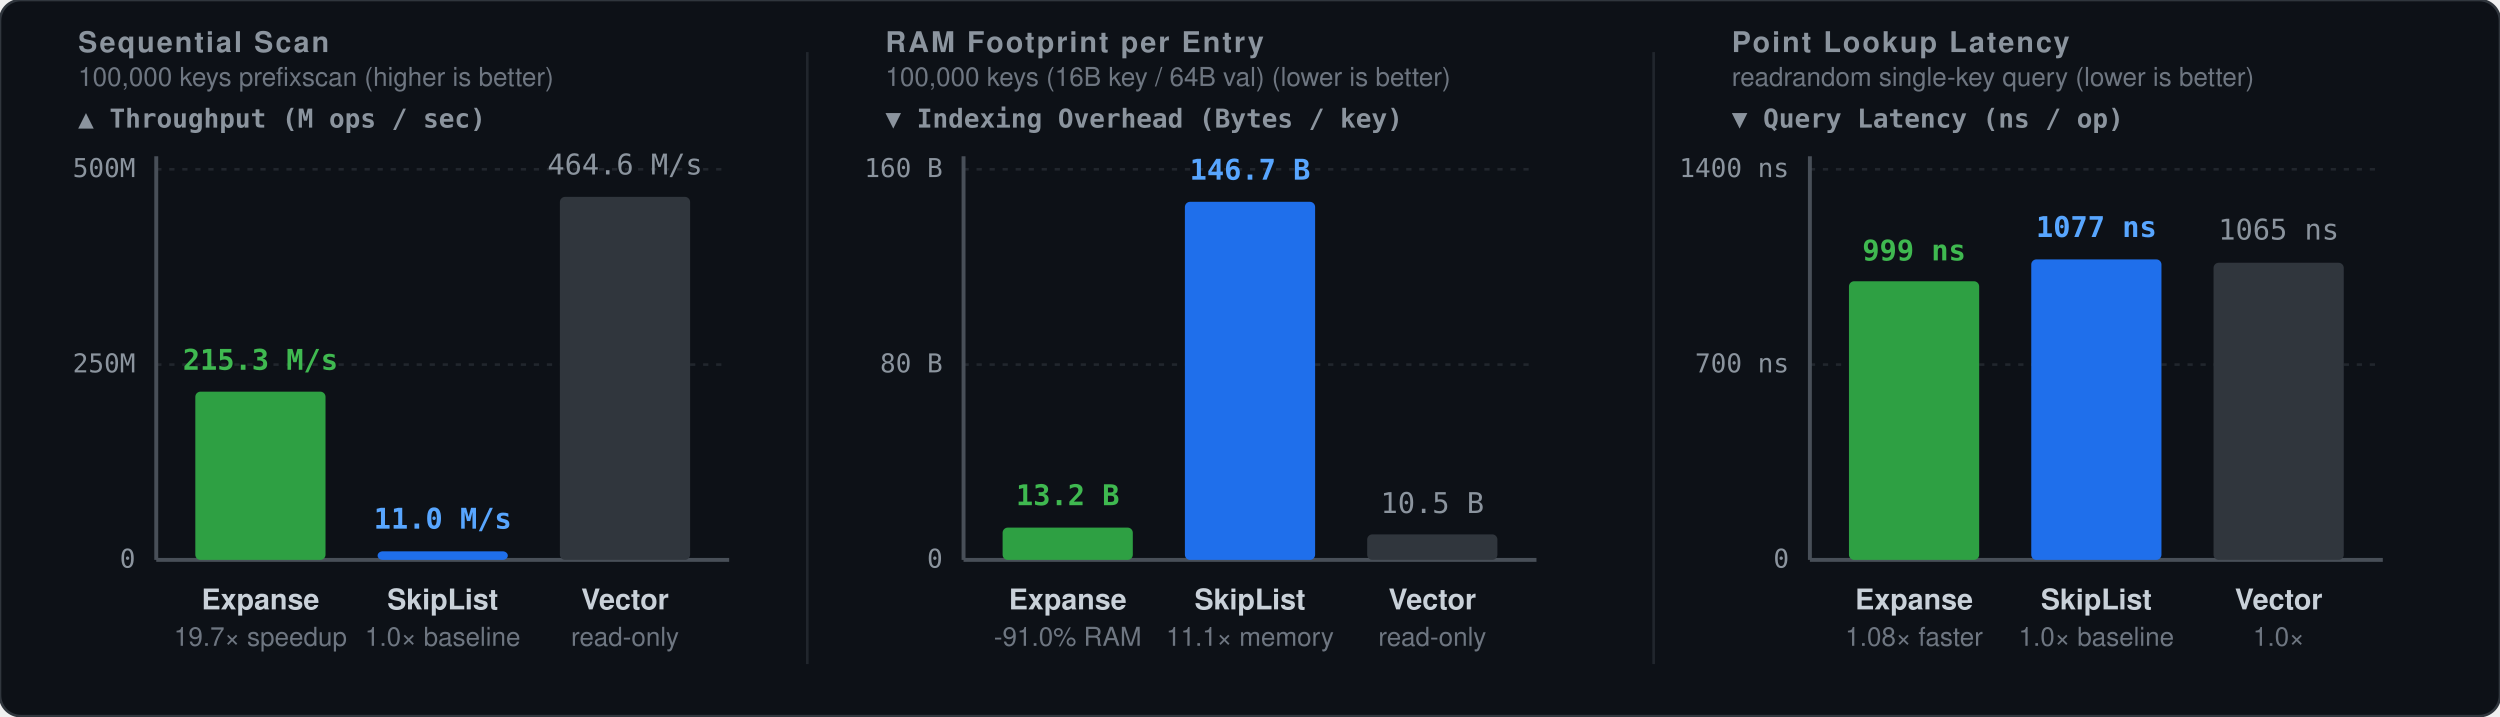
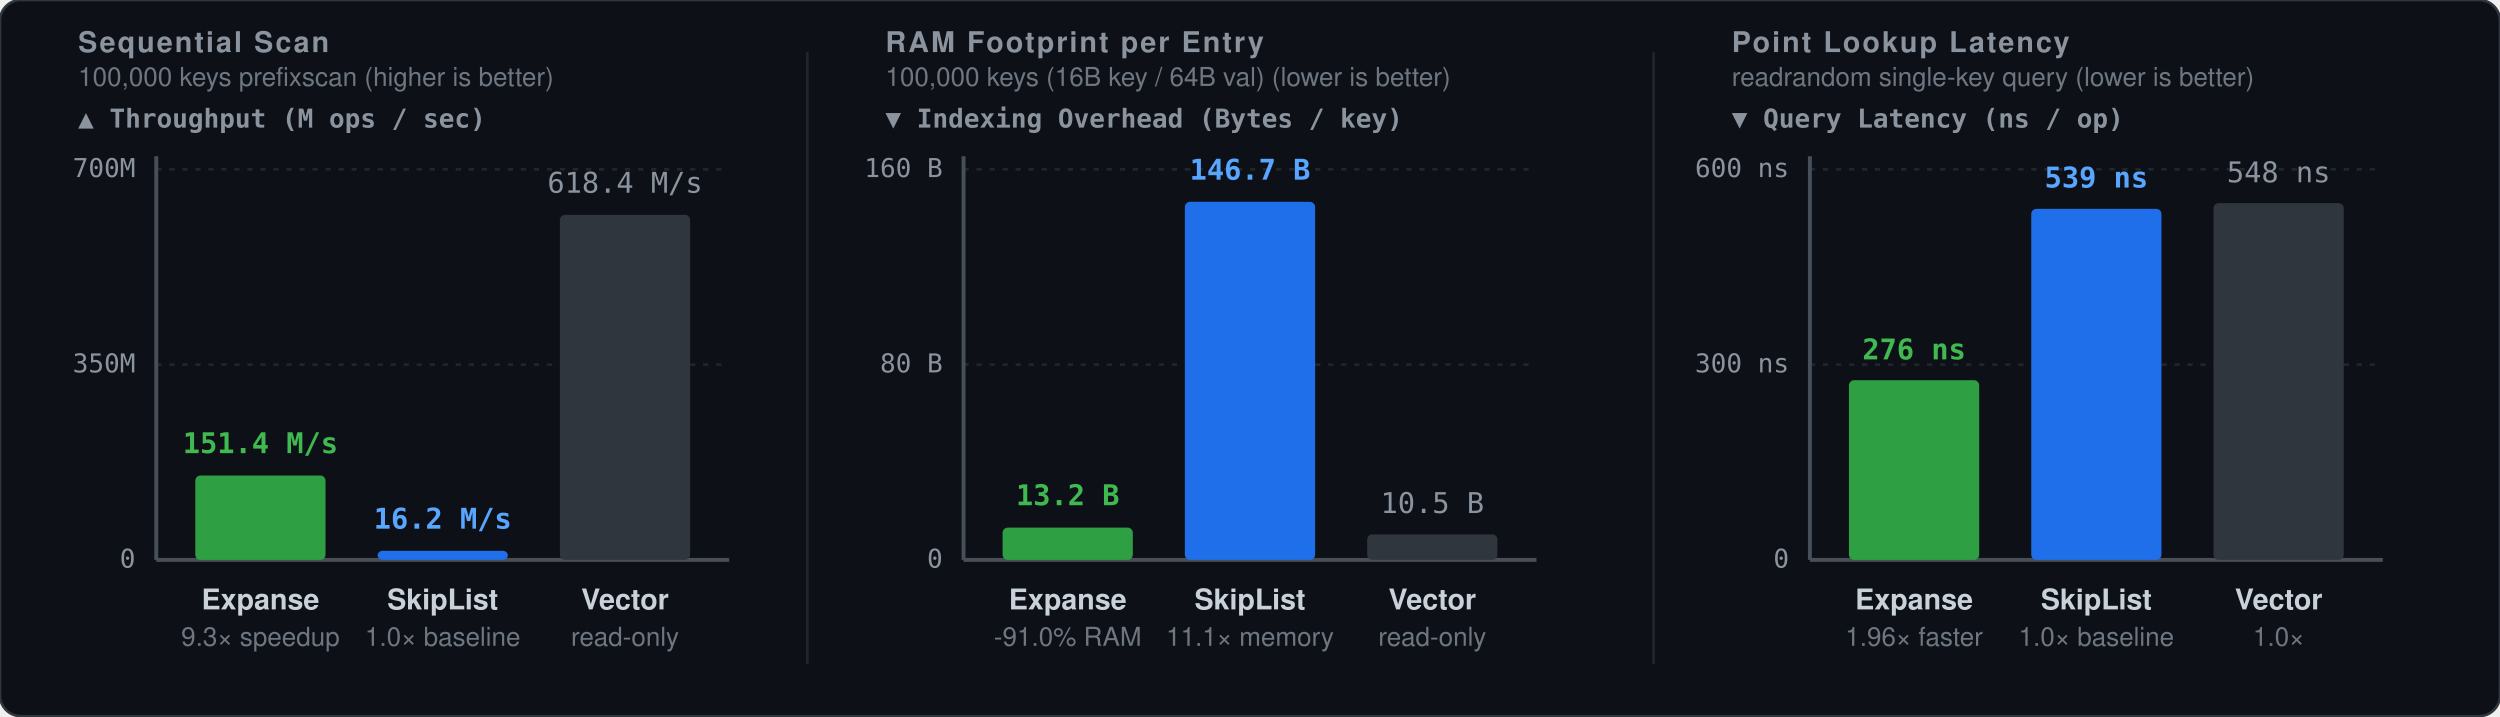
<svg xmlns="http://www.w3.org/2000/svg" viewBox="0 0 960 275" width="100%" height="100%">
  <defs>
    <style>
      .bg { fill: #0d1117; }
      .border { stroke: #30363d; stroke-width: 1px; fill: none; }
      .grid { stroke: #21262d; stroke-width: 1px; stroke-dasharray: 2,3; }
      .axis { stroke: #484f58; stroke-width: 1.5px; }
      .divider { stroke: #21262d; stroke-width: 1px; }
      
      .t-chart-title { font-family: -apple-system, BlinkMacSystemFont, "Segoe UI", Helvetica, Arial, sans-serif; font-size: 11px; font-weight: 700; letter-spacing: 0.8px; fill: #8b949e; text-transform: uppercase; }
      .t-chart-sub { font-family: -apple-system, BlinkMacSystemFont, "Segoe UI", Helvetica, Arial, sans-serif; font-size: 10px; fill: #6e7681; }
      .t-unit-header { font-family: ui-monospace, SFMono-Regular, Menlo, monospace; font-size: 10px; font-weight: 600; fill: #8b949e; }
      .t-axis-label { font-family: ui-monospace, SFMono-Regular, Menlo, monospace; font-size: 10px; fill: #8b949e; }
      .t-bar-label { font-family: -apple-system, BlinkMacSystemFont, "Segoe UI", Helvetica, Arial, sans-serif; font-size: 11px; font-weight: 600; fill: #c9d1d9; }
      
      .t-val-accent { font-family: ui-monospace, SFMono-Regular, Menlo, monospace; font-size: 11px; font-weight: 700; fill: #3fb950; text-anchor: middle; }
      .t-val-muted { font-family: ui-monospace, SFMono-Regular, Menlo, monospace; font-size: 11px; font-weight: 500; fill: #8b949e; text-anchor: middle; }
      .t-val-blue { font-family: ui-monospace, SFMono-Regular, Menlo, monospace; font-size: 11px; font-weight: 600; fill: #58a6ff; text-anchor: middle; }

      .b-expanse { fill: #2ea043; }
      .b-rocksdb { fill: #1f6feb; }
      .b-other { fill: #30363d; }

      @media (prefers-color-scheme: dark) {
        .bg { fill: #0d1117; }
        .border { stroke: #30363d; }
        .grid { stroke: #21262d; }
        .axis { stroke: #484f58; }
        .divider { stroke: #21262d; }
        .t-chart-title { fill: #8b949e; }
        .t-chart-sub { fill: #6e7681; }
        .t-unit-header { fill: #8b949e; }
        .t-axis-label { fill: #8b949e; }
        .t-bar-label { fill: #c9d1d9; }
        .t-val-accent { fill: #3fb950; }
        .t-val-blue { fill: #58a6ff; }
        .t-val-muted { fill: #8b949e; }
        .b-expanse { fill: #2ea043; }
        .b-rocksdb { fill: #1f6feb; }
        .b-other { fill: #30363d; }
      }

      @media (prefers-color-scheme: light) {
        .bg { fill: #ffffff; }
        .border { stroke: #d0d7de; }
        .grid { stroke: #eaeef2; }
        .axis { stroke: #afb8c1; }
        .divider { stroke: #eaeef2; }
        .t-chart-title { fill: #57606a; }
        .t-chart-sub { fill: #8c959f; }
        .t-unit-header { fill: #57606a; }
        .t-axis-label { fill: #57606a; }
        .t-bar-label { fill: #1f2328; }
        .t-val-accent { fill: #1a7f37; }
        .t-val-blue { fill: #0969da; }
        .t-val-muted { fill: #656d76; }
        .b-expanse { fill: #1a7f37; }
        .b-rocksdb { fill: #0969da; }
        .b-other { fill: #d0d7de; }
      }

      [data-theme="dark"] .bg, :root[data-theme="dark"] .bg { fill: #0d1117; }
      [data-theme="dark"] .border, :root[data-theme="dark"] .border { stroke: #30363d; }
      [data-theme="dark"] .grid, :root[data-theme="dark"] .grid { stroke: #21262d; }
      [data-theme="dark"] .axis, :root[data-theme="dark"] .axis { stroke: #484f58; }
      [data-theme="dark"] .divider, :root[data-theme="dark"] .divider { stroke: #21262d; }
      [data-theme="dark"] .t-chart-title, :root[data-theme="dark"] .t-chart-title { fill: #8b949e; }
      [data-theme="dark"] .t-chart-sub, :root[data-theme="dark"] .t-chart-sub { fill: #6e7681; }
      [data-theme="dark"] .t-unit-header, :root[data-theme="dark"] .t-unit-header { fill: #8b949e; }
      [data-theme="dark"] .t-axis-label, :root[data-theme="dark"] .t-axis-label { fill: #8b949e; }
      [data-theme="dark"] .t-bar-label, :root[data-theme="dark"] .t-bar-label { fill: #c9d1d9; }
      [data-theme="dark"] .t-val-accent, :root[data-theme="dark"] .t-val-accent { fill: #3fb950; }
      [data-theme="dark"] .t-val-blue, :root[data-theme="dark"] .t-val-blue { fill: #58a6ff; }
      [data-theme="dark"] .t-val-muted, :root[data-theme="dark"] .t-val-muted { fill: #8b949e; }
      [data-theme="dark"] .b-expanse, :root[data-theme="dark"] .b-expanse { fill: #2ea043; }
      [data-theme="dark"] .b-rocksdb, :root[data-theme="dark"] .b-rocksdb { fill: #1f6feb; }
      [data-theme="dark"] .b-other, :root[data-theme="dark"] .b-other { fill: #30363d; }

      [data-theme="light"] .bg, :root[data-theme="light"] .bg { fill: #ffffff; }
      [data-theme="light"] .border, :root[data-theme="light"] .border { stroke: #d0d7de; }
      [data-theme="light"] .grid, :root[data-theme="light"] .grid { stroke: #eaeef2; }
      [data-theme="light"] .axis, :root[data-theme="light"] .axis { stroke: #afb8c1; }
      [data-theme="light"] .divider, :root[data-theme="light"] .divider { stroke: #eaeef2; }
      [data-theme="light"] .t-chart-title, :root[data-theme="light"] .t-chart-title { fill: #57606a; }
      [data-theme="light"] .t-chart-sub, :root[data-theme="light"] .t-chart-sub { fill: #8c959f; }
      [data-theme="light"] .t-unit-header, :root[data-theme="light"] .t-unit-header { fill: #57606a; }
      [data-theme="light"] .t-axis-label, :root[data-theme="light"] .t-axis-label { fill: #57606a; }
      [data-theme="light"] .t-bar-label, :root[data-theme="light"] .t-bar-label { fill: #1f2328; }
      [data-theme="light"] .t-val-accent, :root[data-theme="light"] .t-val-accent { fill: #1a7f37; }
      [data-theme="light"] .t-val-blue, :root[data-theme="light"] .t-val-blue { fill: #0969da; }
      [data-theme="light"] .t-val-muted, :root[data-theme="light"] .t-val-muted { fill: #656d76; }
      [data-theme="light"] .b-expanse, :root[data-theme="light"] .b-expanse { fill: #1a7f37; }
      [data-theme="light"] .b-rocksdb, :root[data-theme="light"] .b-rocksdb { fill: #0969da; }
      [data-theme="light"] .b-other, :root[data-theme="light"] .b-other { fill: #d0d7de; }
    </style>
  </defs>
  <rect width="100%" height="100%" class="bg" rx="8" />
  <rect width="100%" height="100%" class="border" rx="8" />
  <g transform="translate(30, 20)">
    <text x="0" y="0" class="t-chart-title">Sequential Scan</text>
    <text x="0" y="13" class="t-chart-sub">100,000 keys prefixscan (higher is better)</text>
    <text x="0" y="29" class="t-unit-header">▲ Throughput (M ops / sec)</text>
    <line x1="30" y1="45" x2="250" y2="45" class="grid" />
-     <text x="22" y="48" class="t-axis-label" text-anchor="end">500M</text>
+     <text x="22" y="48" class="t-axis-label" text-anchor="end">700M</text>
    <line x1="30" y1="120" x2="250" y2="120" class="grid" />
-     <text x="22" y="123" class="t-axis-label" text-anchor="end">250M</text>
+     <text x="22" y="123" class="t-axis-label" text-anchor="end">350M</text>
    <line x1="30" y1="195" x2="250" y2="195" class="axis" />
    <text x="22" y="198" class="t-axis-label" text-anchor="end">0</text>
    <line x1="30" y1="40" x2="30" y2="195" class="axis" />
-     <rect x="45" y="130.4" width="50" height="64.6" class="b-expanse" rx="2" />
-     <text x="70" y="122" class="t-val-accent">215.3 M/s</text>
+     <rect x="45" y="162.6" width="50" height="32.4" class="b-expanse" rx="2" />
+     <text x="70" y="154" class="t-val-accent">151.4 M/s</text>
    <text x="70" y="214" class="t-bar-label" text-anchor="middle">Expanse</text>
-     <text x="70" y="228" class="t-chart-sub" text-anchor="middle" fill="#3fb950">19.7× speedup</text>
-     <rect x="115" y="191.7" width="50" height="3.3" class="b-rocksdb" rx="2" />
-     <text x="140" y="183" class="t-val-blue">11.0 M/s</text>
+     <text x="70" y="228" class="t-chart-sub" text-anchor="middle" fill="#3fb950">9.3× speedup</text>
+     <rect x="115" y="191.5" width="50" height="3.5" class="b-rocksdb" rx="2" />
+     <text x="140" y="183" class="t-val-blue">16.2 M/s</text>
    <text x="140" y="214" class="t-bar-label" text-anchor="middle">SkipList</text>
    <text x="140" y="228" class="t-chart-sub" text-anchor="middle">1.0× baseline</text>
-     <rect x="185" y="55.6" width="50" height="139.4" class="b-other" rx="2" />
-     <text x="210" y="47" class="t-val-muted">464.6 M/s</text>
+     <rect x="185" y="62.5" width="50" height="132.5" class="b-other" rx="2" />
+     <text x="210" y="54" class="t-val-muted">618.4 M/s</text>
    <text x="210" y="214" class="t-bar-label" text-anchor="middle">Vector</text>
    <text x="210" y="228" class="t-chart-sub" text-anchor="middle">read-only</text>
  </g>
  <line x1="310" y1="20" x2="310" y2="255" class="divider" />
  <g transform="translate(340, 20)">
    <text x="0" y="0" class="t-chart-title">RAM Footprint per Entry</text>
    <text x="0" y="13" class="t-chart-sub">100,000 keys (16B key / 64B val) (lower is better)</text>
    <text x="0" y="29" class="t-unit-header">▼ Indexing Overhead (Bytes / key)</text>
    <line x1="30" y1="45" x2="250" y2="45" class="grid" />
    <text x="22" y="48" class="t-axis-label" text-anchor="end">160 B</text>
    <line x1="30" y1="120" x2="250" y2="120" class="grid" />
    <text x="22" y="123" class="t-axis-label" text-anchor="end">80 B</text>
    <line x1="30" y1="195" x2="250" y2="195" class="axis" />
    <text x="22" y="198" class="t-axis-label" text-anchor="end">0</text>
    <line x1="30" y1="40" x2="30" y2="195" class="axis" />
    <rect x="45" y="182.6" width="50" height="12.4" class="b-expanse" rx="2" />
    <text x="70" y="174" class="t-val-accent">13.2 B</text>
    <text x="70" y="214" class="t-bar-label" text-anchor="middle">Expanse</text>
    <text x="70" y="228" class="t-chart-sub" text-anchor="middle" fill="#3fb950">-91.0% RAM</text>
    <rect x="115" y="57.5" width="50" height="137.5" class="b-rocksdb" rx="2" />
    <text x="140" y="49" class="t-val-blue">146.7 B</text>
    <text x="140" y="214" class="t-bar-label" text-anchor="middle">SkipList</text>
    <text x="140" y="228" class="t-chart-sub" text-anchor="middle">11.1× memory</text>
    <rect x="185" y="185.2" width="50" height="9.8" class="b-other" rx="2" />
    <text x="210" y="177" class="t-val-muted">10.5 B</text>
    <text x="210" y="214" class="t-bar-label" text-anchor="middle">Vector</text>
    <text x="210" y="228" class="t-chart-sub" text-anchor="middle">read-only</text>
  </g>
  <line x1="635" y1="20" x2="635" y2="255" class="divider" />
  <g transform="translate(665, 20)">
    <text x="0" y="0" class="t-chart-title">Point Lookup Latency</text>
    <text x="0" y="13" class="t-chart-sub">readrandom single-key query (lower is better)</text>
    <text x="0" y="29" class="t-unit-header">▼ Query Latency (ns / op)</text>
    <line x1="30" y1="45" x2="250" y2="45" class="grid" />
-     <text x="22" y="48" class="t-axis-label" text-anchor="end">1400 ns</text>
+     <text x="22" y="48" class="t-axis-label" text-anchor="end">600 ns</text>
    <line x1="30" y1="120" x2="250" y2="120" class="grid" />
-     <text x="22" y="123" class="t-axis-label" text-anchor="end">700 ns</text>
+     <text x="22" y="123" class="t-axis-label" text-anchor="end">300 ns</text>
    <line x1="30" y1="195" x2="250" y2="195" class="axis" />
    <text x="22" y="198" class="t-axis-label" text-anchor="end">0</text>
    <line x1="30" y1="40" x2="30" y2="195" class="axis" />
-     <rect x="45" y="88.0" width="50" height="107.0" class="b-expanse" rx="2" />
-     <text x="70" y="80" class="t-val-accent">999 ns</text>
+     <rect x="45" y="126.0" width="50" height="69.0" class="b-expanse" rx="2" />
+     <text x="70" y="118" class="t-val-accent">276 ns</text>
    <text x="70" y="214" class="t-bar-label" text-anchor="middle">Expanse</text>
-     <text x="70" y="228" class="t-chart-sub" text-anchor="middle" fill="#3fb950">1.08× faster</text>
-     <rect x="115" y="79.6" width="50" height="115.4" class="b-rocksdb" rx="2" />
-     <text x="140" y="71" class="t-val-blue">1077 ns</text>
+     <text x="70" y="228" class="t-chart-sub" text-anchor="middle" fill="#3fb950">1.96× faster</text>
+     <rect x="115" y="60.2" width="50" height="134.8" class="b-rocksdb" rx="2" />
+     <text x="140" y="52" class="t-val-blue">539 ns</text>
    <text x="140" y="214" class="t-bar-label" text-anchor="middle">SkipList</text>
    <text x="140" y="228" class="t-chart-sub" text-anchor="middle">1.0× baseline</text>
-     <rect x="185" y="80.9" width="50" height="114.1" class="b-other" rx="2" />
-     <text x="210" y="72" class="t-val-muted">1065 ns</text>
+     <rect x="185" y="58.0" width="50" height="137.0" class="b-other" rx="2" />
+     <text x="210" y="50" class="t-val-muted">548 ns</text>
    <text x="210" y="214" class="t-bar-label" text-anchor="middle">Vector</text>
    <text x="210" y="228" class="t-chart-sub" text-anchor="middle">1.0×</text>
  </g>
</svg>
